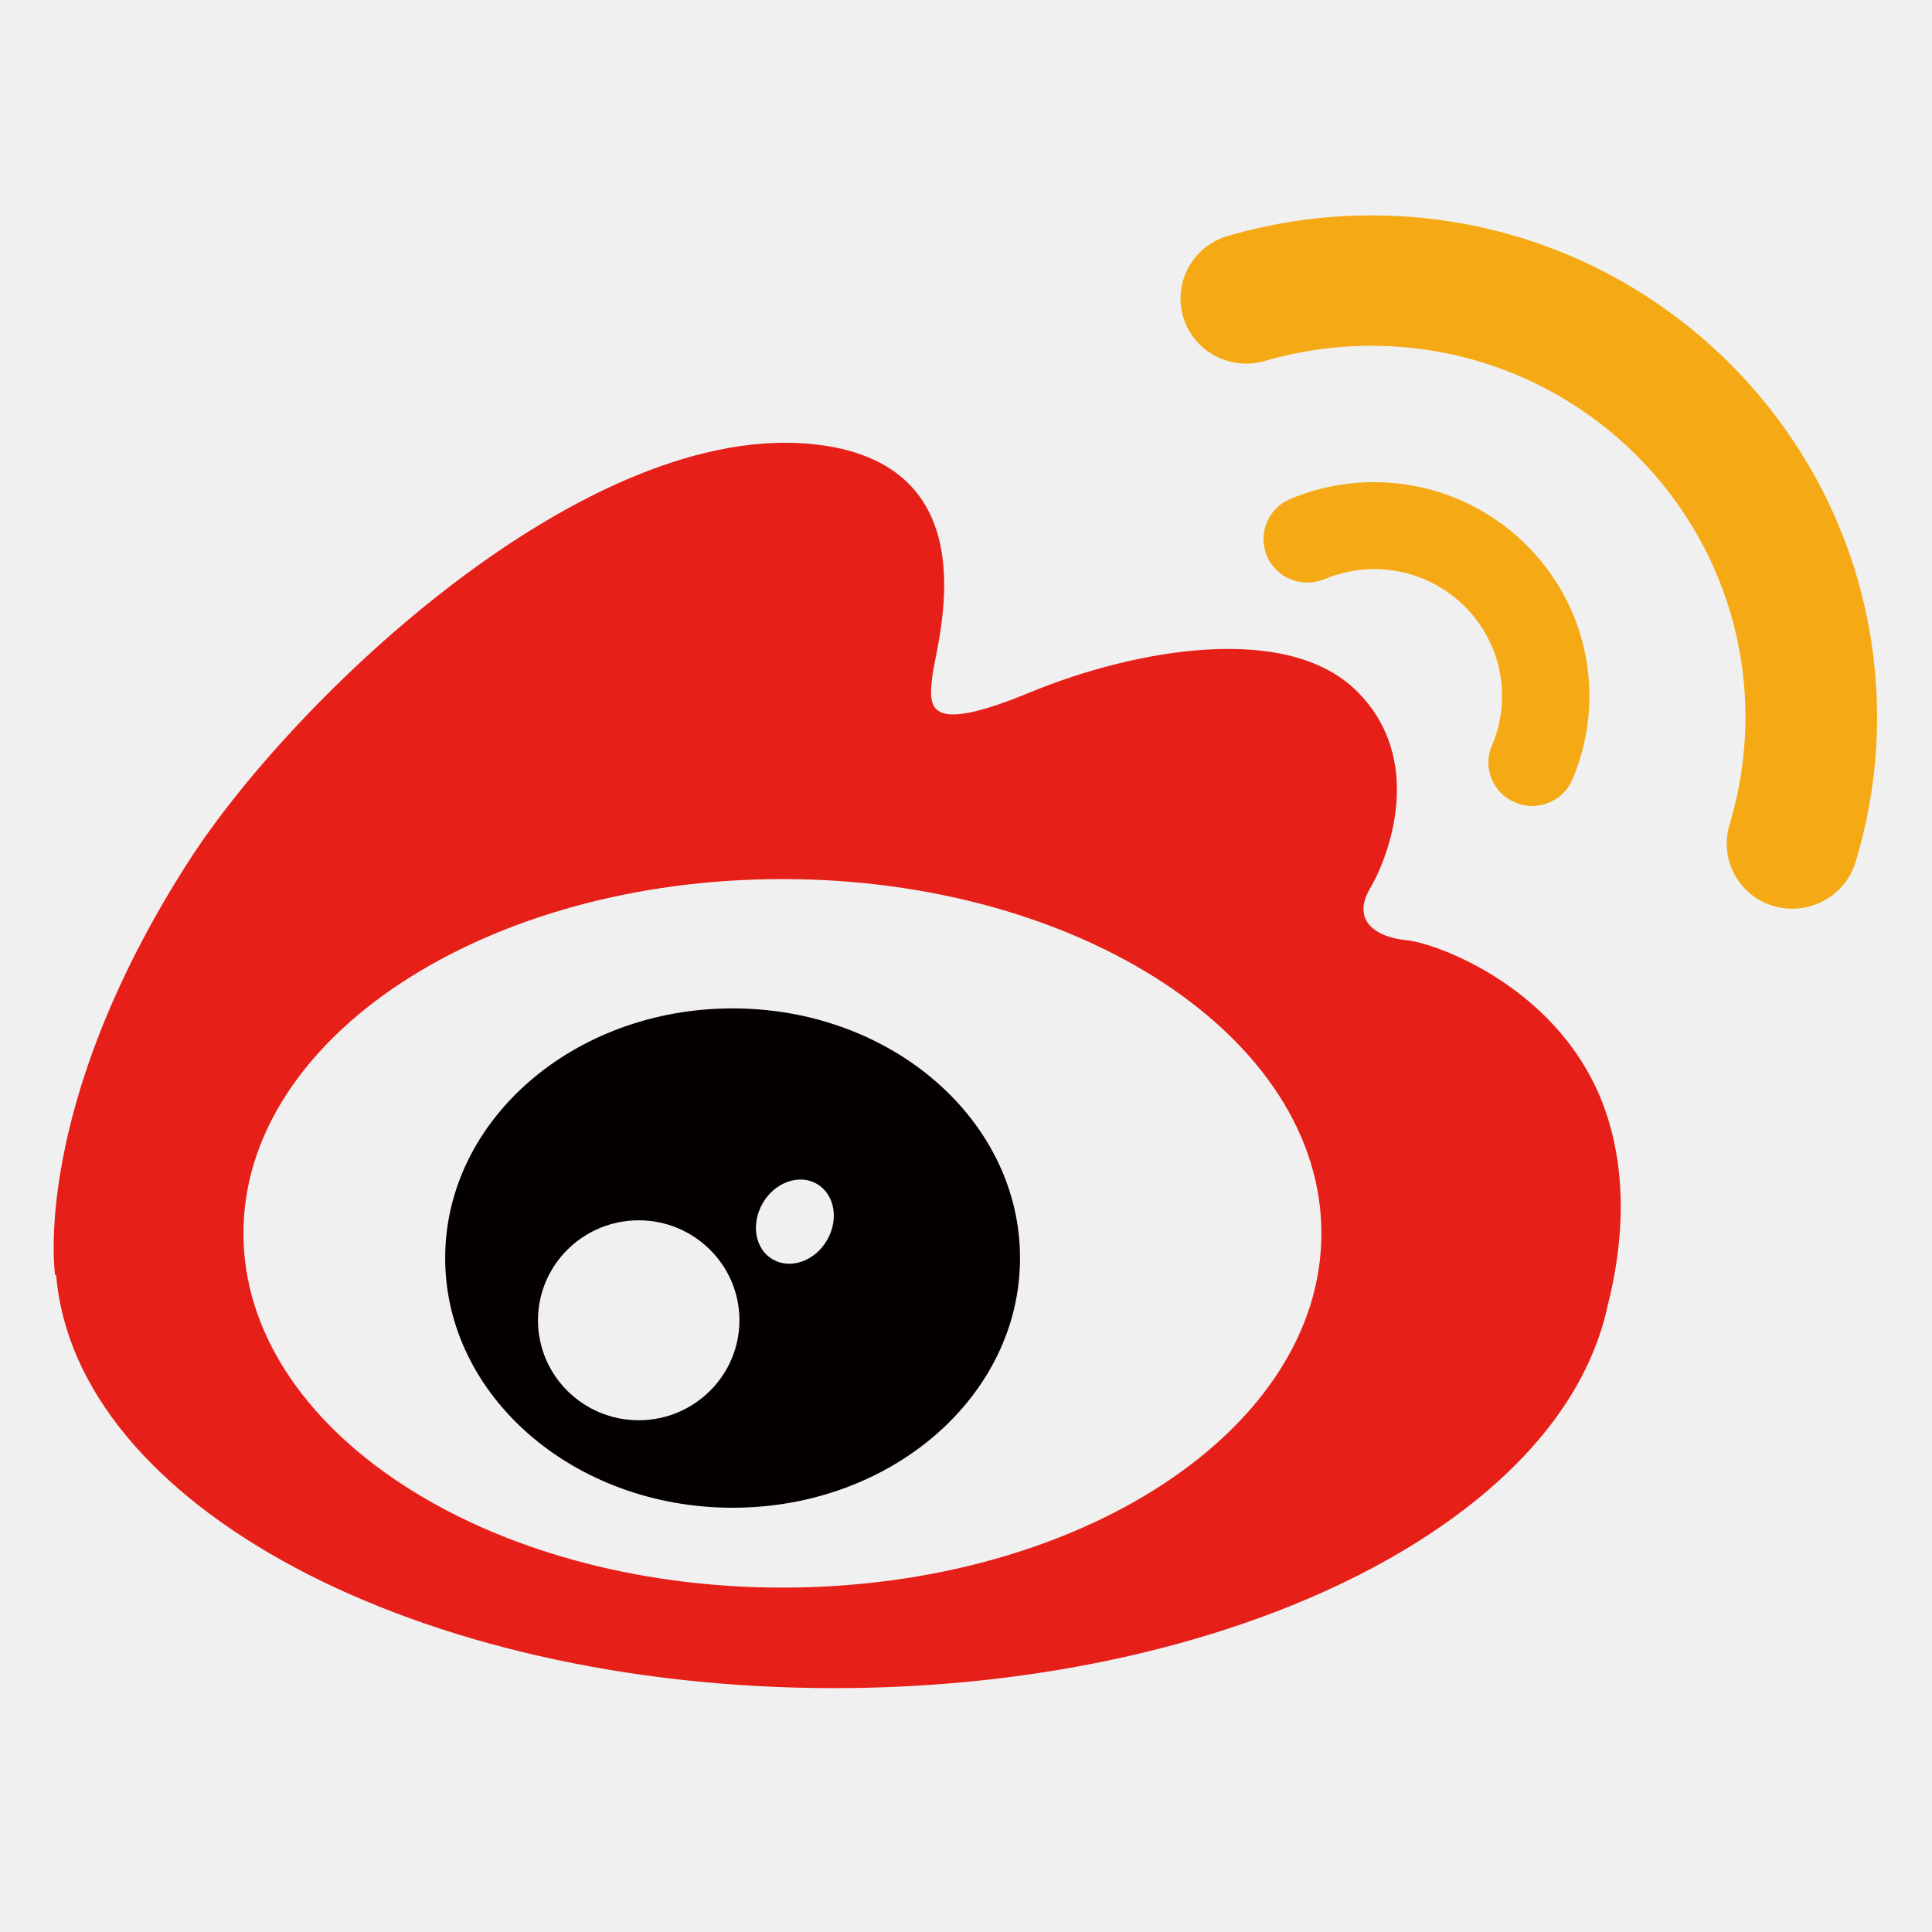
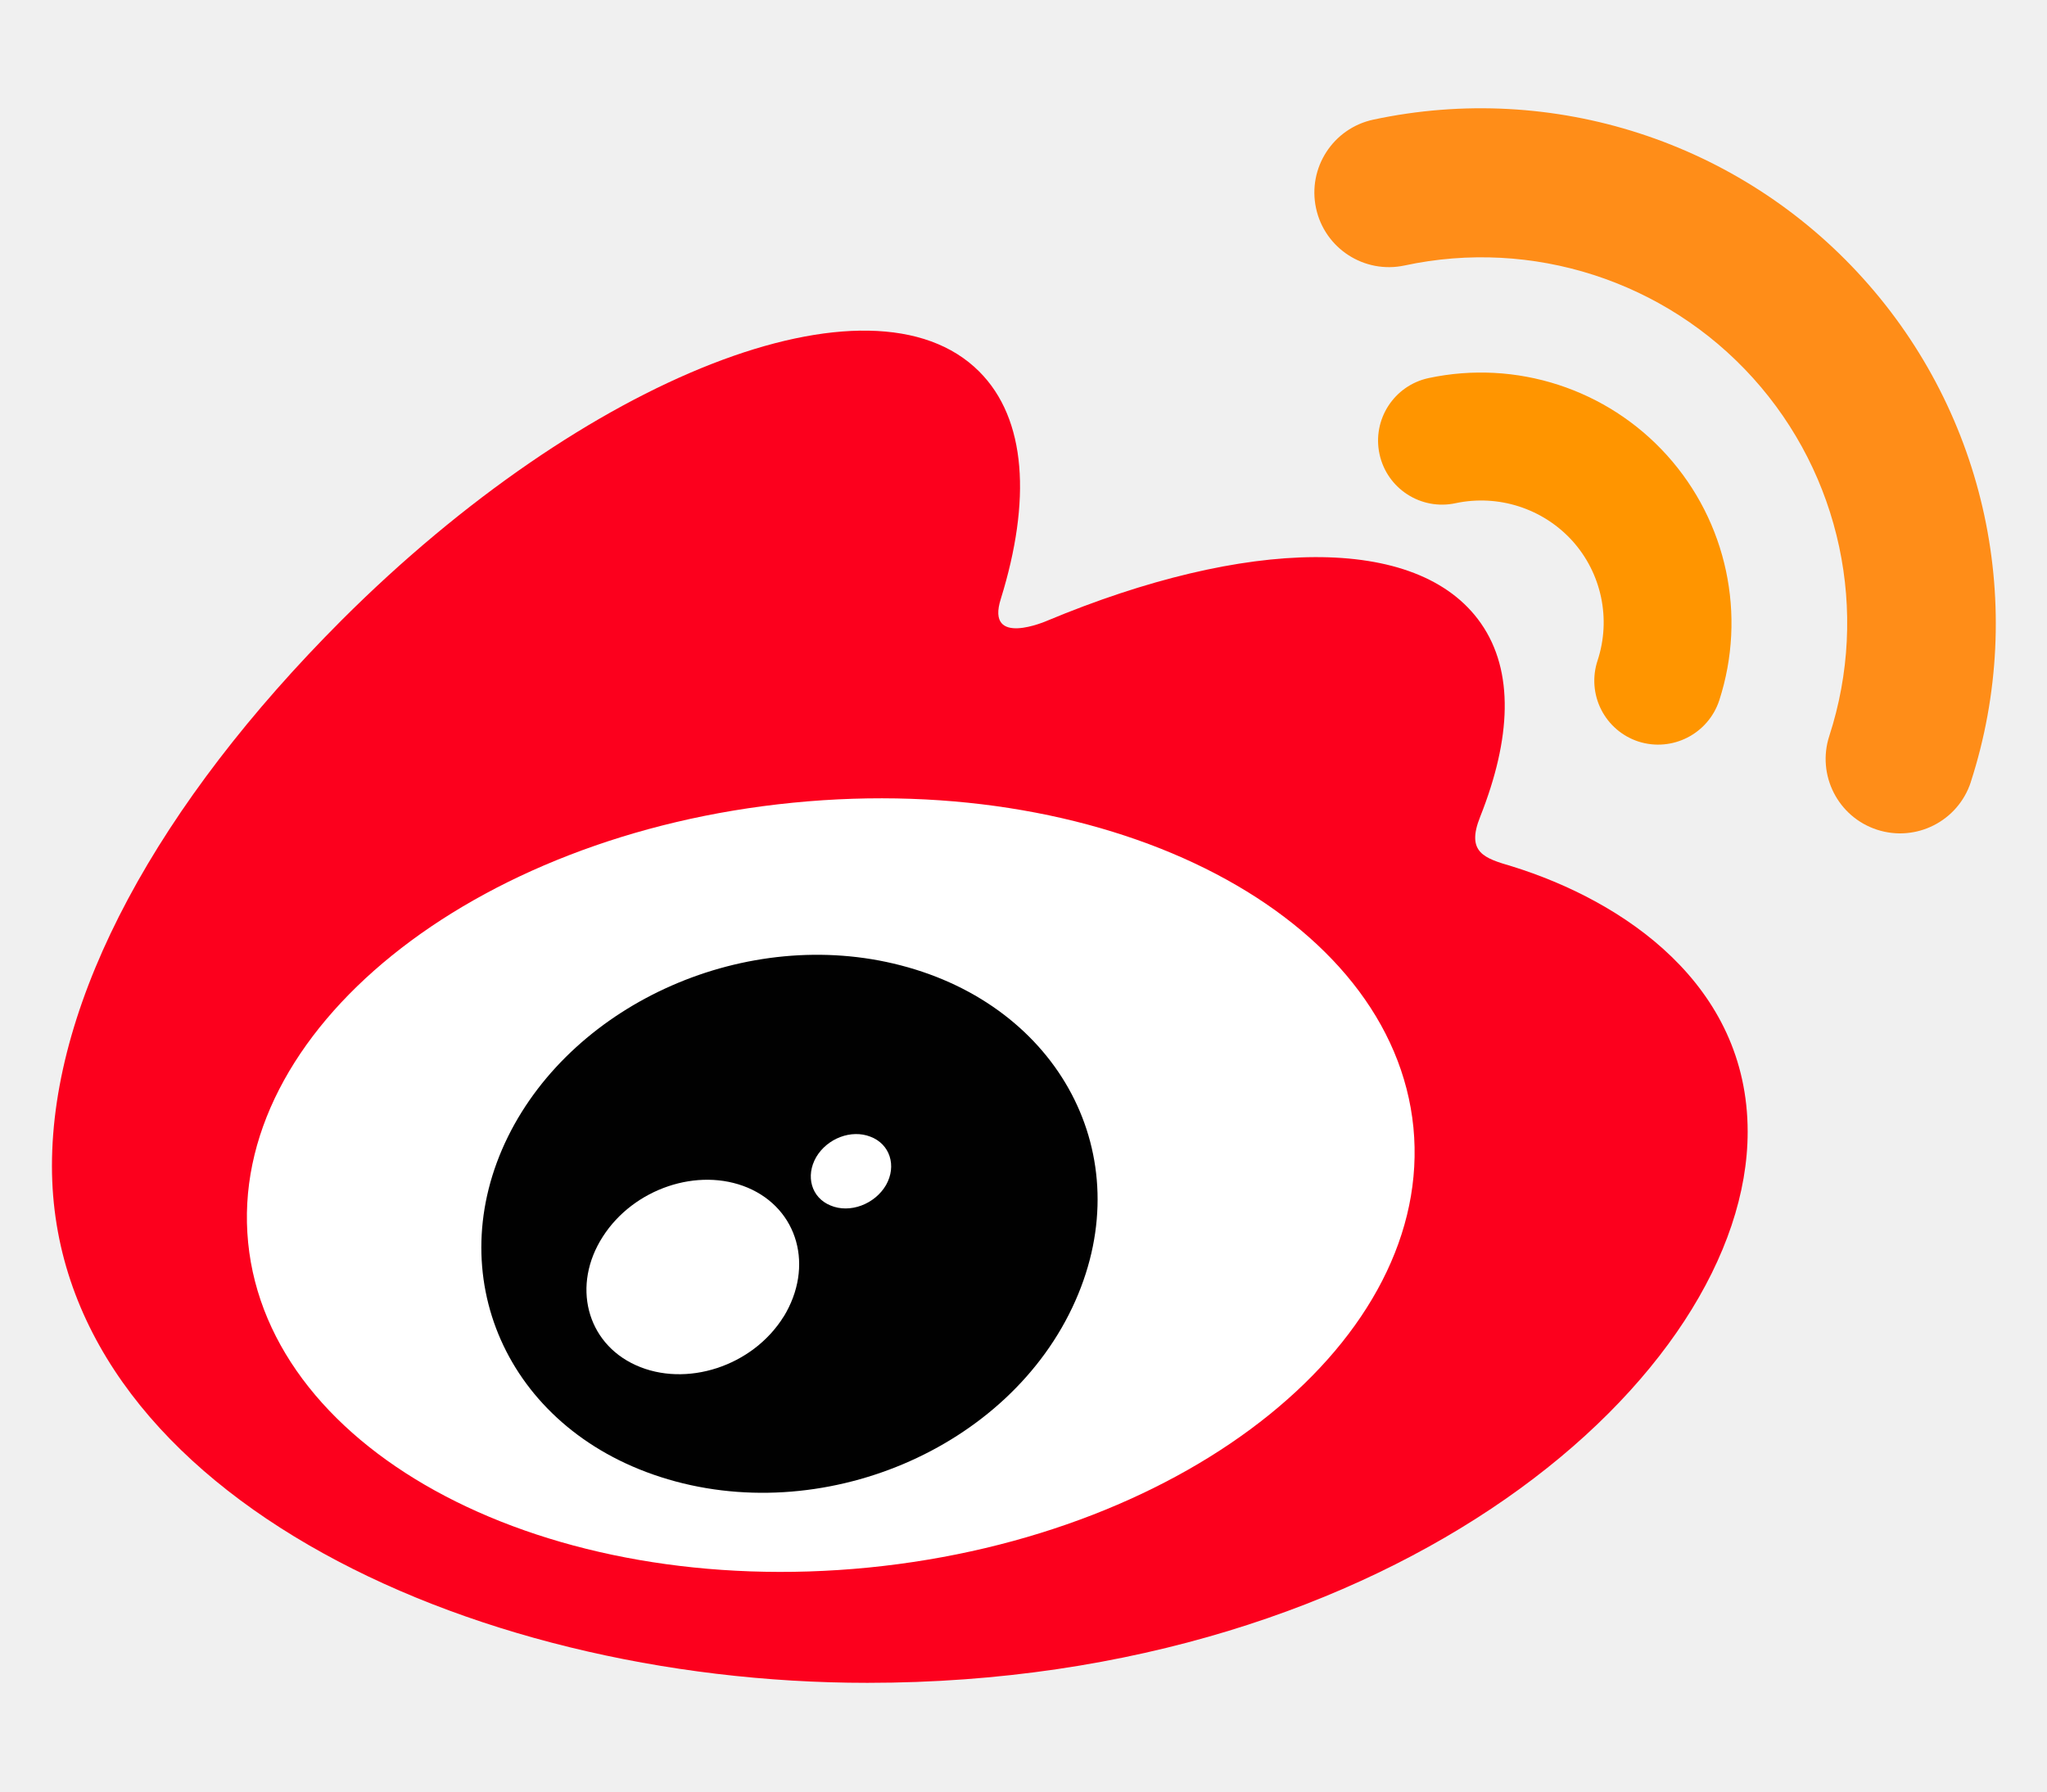
- <svg xmlns="http://www.w3.org/2000/svg" t="1786365165698" class="icon" viewBox="0 0 1024 1024" version="1.1" p-id="15352" width="200" height="200">
-   <path d="M851.4 590.193c-22.196-66.233-90.385-90.422-105.912-91.863-15.523-1.442-29.593-9.94-19.295-27.505 10.302-17.566 29.304-68.684-7.248-104.681-36.564-36.14-116.512-22.462-173.094 0.866-56.434 23.327-53.39 7.055-51.65-8.925 1.89-16.848 32.355-111.02-60.791-122.395C311.395 220.86 154.85 370.754 99.572 457.15 16 587.607 29.208 675.873 29.208 675.873h0.58c10.009 121.819 190.787 218.869 412.328 218.869 190.5 0 350.961-71.853 398.402-169.478 0 0 0.143-0.433 0.575-1.156 4.938-10.506 8.71-21.168 11.035-32.254 6.668-26.205 11.755-64.215-0.728-101.66z m-436.7 251.27c-157.71 0-285.674-84.095-285.674-187.768 0-103.671 127.82-187.76 285.674-187.76 157.705 0 285.673 84.089 285.673 187.76 0 103.815-127.968 187.768-285.673 187.768z" fill="#E71F19" p-id="15353" />
-   <path d="M803.096 425.327c2.896 1.298 5.945 1.869 8.994 1.869 8.993 0 17.7-5.328 21.323-14.112 5.95-13.964 8.993-28.793 8.993-44.205 0-62.488-51.208-113.321-114.181-113.321-15.379 0-30.32 3.022-44.396 8.926-11.755 4.896-17.263 18.432-12.335 30.24 4.933 11.662 18.572 17.134 30.465 12.238 8.419-3.46 17.268-5.33 26.41-5.33 37.431 0 67.752 30.241 67.752 67.247 0 9.068-1.735 17.857-5.369 26.202a22.832 22.832 0 0 0 12.335 30.236l0.01 0.01z" fill="#F5AA15" p-id="15354" />
-   <path d="M726.922 114.157c-25.969 0-51.65 3.744-76.315 10.942-18.423 5.472-28.868 24.622-23.5 42.91 5.509 18.29 24.804 28.657 43.237 23.329a201.888 201.888 0 0 1 56.578-8.064c109.253 0 198.189 88.271 198.189 196.696 0 19.436-2.905 38.729-8.419 57.16-5.508 18.289 4.79 37.588 23.212 43.053 3.342 1.014 6.817 1.442 10.159 1.442 14.943 0 28.725-9.648 33.37-24.48 7.547-24.906 11.462-50.826 11.462-77.175-0.143-146.588-120.278-265.813-267.973-265.813z" fill="#F5AA15" p-id="15355" />
-   <path d="M388.294 534.47c-84.151 0-152.34 59.178-152.34 132.334 0 73.141 68.189 132.328 152.34 132.328 84.148 0 152.337-59.182 152.337-132.328 0-73.15-68.19-132.334-152.337-132.334zM338.53 752.763c-29.454 0-53.39-23.755-53.39-52.987 0-29.228 23.941-52.989 53.39-52.989 29.453 0 53.39 23.76 53.39 52.989 0 29.227-23.937 52.987-53.39 52.987z m99.82-95.465c-6.382 11.086-19.296 15.696-28.726 10.219-9.43-5.323-11.75-18.717-5.37-29.803 6.386-11.09 19.297-15.7 28.725-10.224 9.43 5.472 11.755 18.864 5.37 29.808z" fill="#040000" p-id="15356" />
+ <svg xmlns="http://www.w3.org/2000/svg" t="1786409639898" class="icon" viewBox="0 0 1170 1024" version="1.1" p-id="24271" width="54.844" height="48">
+   <path d="M864.11 495.25c-15.653-4.608-26.331-7.826-18.066-28.379 17.701-44.617 19.529-83.163 0.366-110.592-35.986-51.566-134.729-48.713-247.954-1.39 0 0-35.401 15.579-26.405-12.581 17.335-55.954 14.775-102.766-12.361-129.902-61.367-61.44-224.549 2.341-364.471 142.19C90.551 459.41 29.696 570.514 29.696 666.551c0 183.735 235.52 295.497 466.066 295.497 302.153 0 503.15-175.543 503.15-315.026 0-84.261-70.949-131.95-134.802-151.771z" fill="#FC001D" p-id="24272" />
+   <path d="M496.421 896.146c-183.881 18.139-342.601-64.878-354.597-185.783-11.922-120.686 127.561-233.326 311.369-251.465 183.881-18.286 342.674 64.951 354.67 185.637 11.776 120.686-127.561 233.326-311.442 251.611z" fill="#FFFFFF" p-id="24273" />
+   <path d="M514.779 551.863c-87.552-22.747-186.368 20.846-224.475 98.011-38.693 78.629-1.243 165.961 87.186 194.487 91.575 29.55 199.534-15.726 237.129-100.645 36.864-83.09-9.289-168.448-99.84-191.854z" fill="#010101" p-id="24274" />
+   <path d="M447.927 752.64c-17.701 28.526-55.881 40.814-84.553 27.794-28.306-12.8-36.645-45.861-18.798-73.509 17.627-27.502 54.418-39.863 82.798-27.941 28.818 12.215 38.034 45.056 20.553 73.728zM506.441 677.449c-6.437 11.045-20.699 16.384-31.744 11.703-10.971-4.462-14.409-16.823-8.192-27.648 6.363-10.752 20.041-15.945 30.939-11.703 11.191 4.169 15.214 16.603 8.997 27.648z" fill="#FFFFFF" p-id="24275" />
+   <path d="M936.521 423.936a36.791 36.791 0 0 0 46.153-23.552 143.214 143.214 0 0 0-166.107-184.247 36.571 36.571 0 1 0 15.36 71.534 70.437 70.437 0 0 1 66.706 21.431 69.705 69.705 0 0 1 14.482 68.535 36.571 36.571 0 0 0 23.406 46.299z" fill="#FF9500" p-id="24276" />
+   <path d="M1064.814 159.086a294.034 294.034 0 0 0-279.845-90.697 42.569 42.569 0 1 0 17.847 83.383 209.042 209.042 0 0 1 242.761 268.946 42.423 42.423 0 1 0 80.896 26.331v-0.073a294.473 294.473 0 0 0-61.659-287.89z" fill="#FF8D18" p-id="24277" />
</svg>
